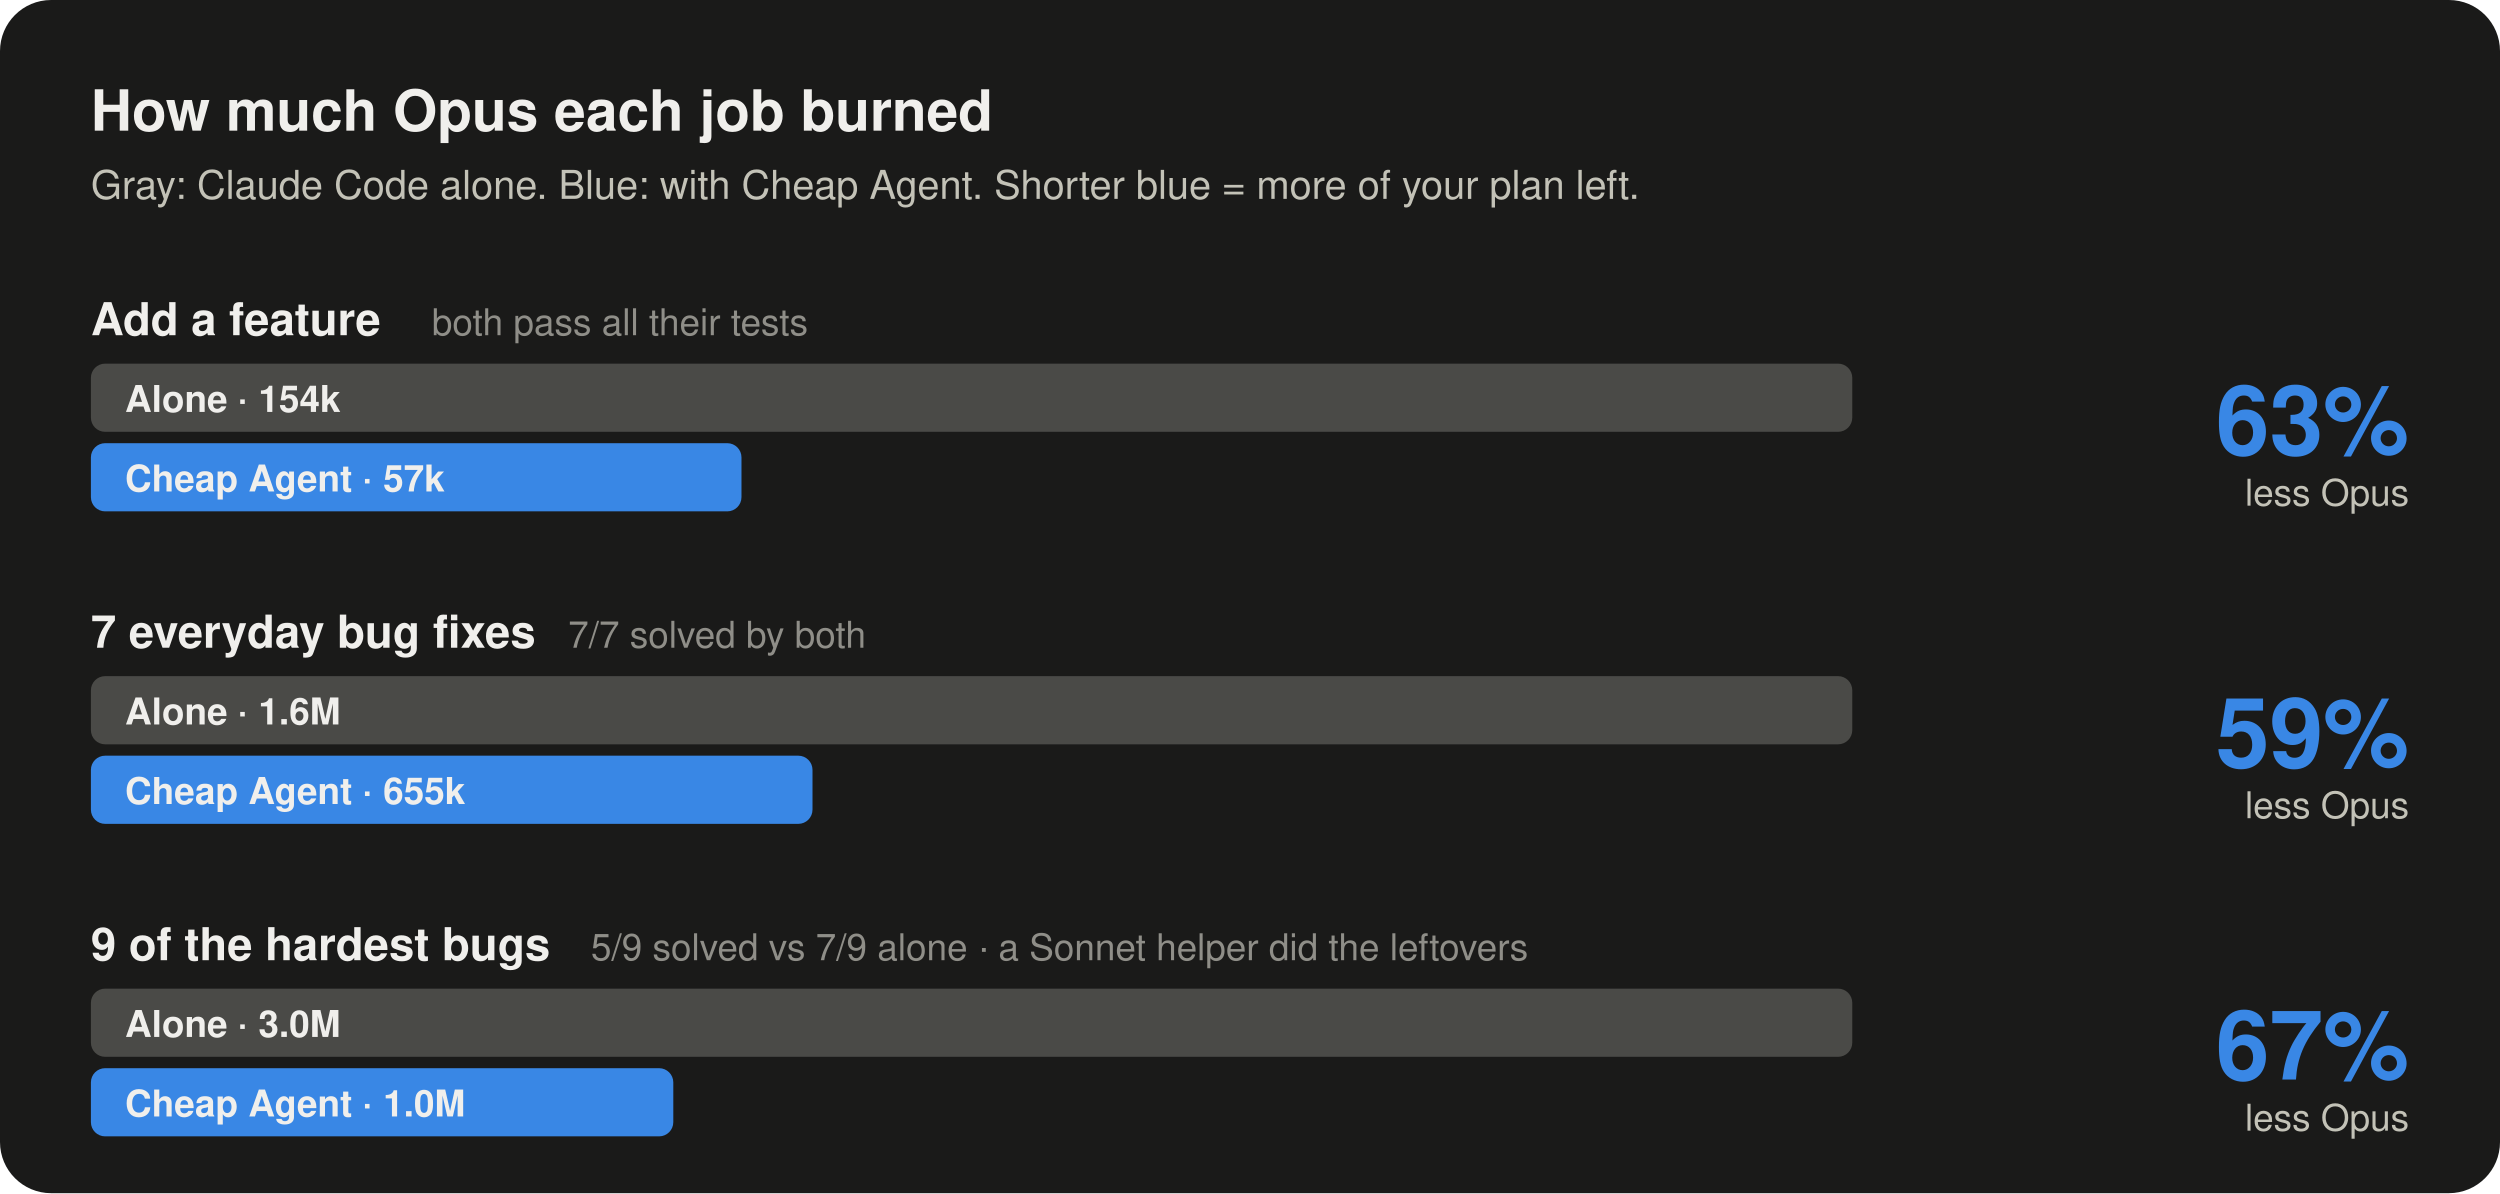
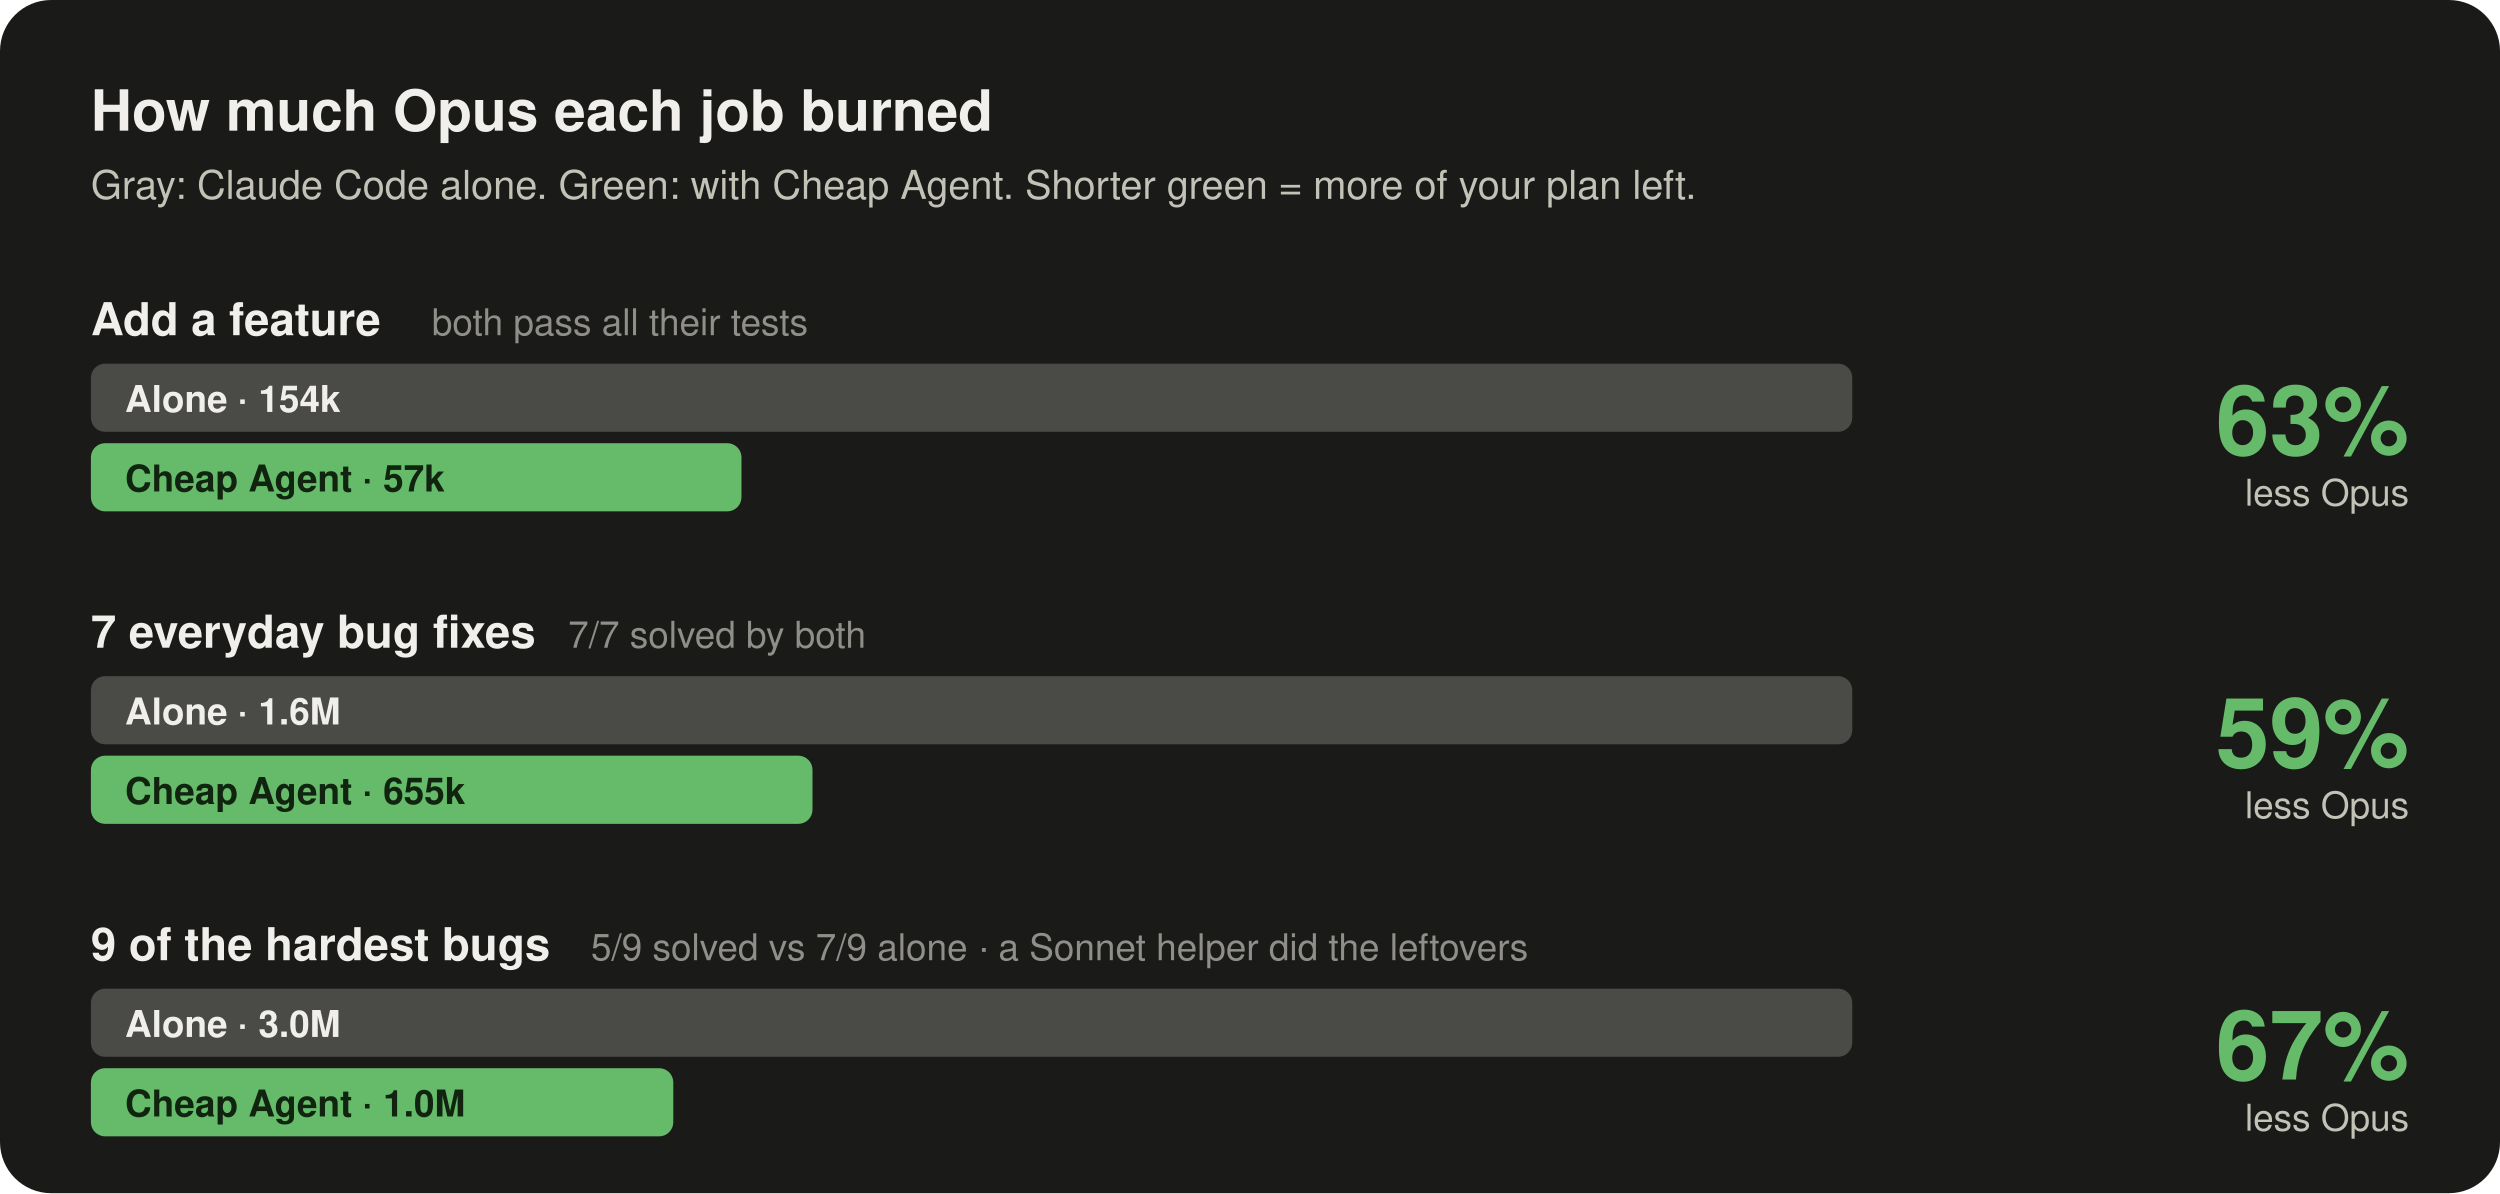
<svg xmlns="http://www.w3.org/2000/svg" width="880" height="420" viewBox="0 0 880 420" role="img" aria-label="Opus tokens used, Claude Code alone versus with Cheap Agent. Adding a feature: 154k versus 57k, 63 percent less, both pass all tests. 7 everyday bug fixes: 1.6M versus 655k, 59 percent less, 7 of 7 solved by both. 9 of the hardest bugs: 3.0M versus 1.0M, 67 percent less, 5 of 9 solved versus 7 of 9, with a Sonnet helper finishing what the cheap model could not.">
  <style>
    text { font-family: -apple-system, BlinkMacSystemFont, "Segoe UI", Helvetica, Arial, sans-serif; }
    .t { fill: #f0efec; font-size: 20px; font-weight: 700; }
    .s { fill: #c3c2b7; font-size: 14px; }
    .row { fill: #f0efec; font-size: 16px; font-weight: 700; }
    .note { fill: #8f8e88; font-size: 13px; }
+     .inb { fill: #10240f; font-size: 13px; font-weight: 700; }
    .in { fill: #f0efec; font-size: 13px; font-weight: 600; }
-     .big { fill: #3987e5; font-size: 34px; font-weight: 800; }
+     .big { fill: #66BB6A; font-size: 34px; font-weight: 800; }
    .less { fill: #c3c2b7; font-size: 13px; }
  </style>
  <rect width="880" height="420" rx="18" fill="#1a1a19" />
  <text x="32" y="46" class="t">How much Opus each job burned</text>
-   <text x="32" y="70" class="s">Gray: Claude Code alone. Blue: with Cheap Agent. Shorter blue = more of your plan left.</text>
+   <text x="32" y="70" class="s">Gray: Claude Code alone. Green: with Cheap Agent. Shorter green = more of your plan left.</text>
  <text x="32" y="118" class="row">Add a feature</text>
  <text x="152" y="118" class="note">both pass all their tests</text>
  <rect x="32" y="128" width="620" height="24" rx="5" fill="#4a4a47" />
  <text x="44" y="145" class="in">Alone · 154k</text>
-   <rect x="32" y="156" width="229" height="24" rx="5" fill="#3987e5" />
-   <text x="44" y="173" class="in">Cheap Agent · 57k</text>
+   <rect x="32" y="156" width="229" height="24" rx="5" fill="#66BB6A" />
+   <text x="44" y="173" class="inb">Cheap Agent · 57k</text>
  <text x="848" y="160" class="big" text-anchor="end">63%</text>
  <text x="848" y="178" class="less" text-anchor="end">less Opus</text>
  <text x="32" y="228" class="row">7 everyday bug fixes</text>
  <text x="200" y="228" class="note">7/7 solved by both</text>
  <rect x="32" y="238" width="620" height="24" rx="5" fill="#4a4a47" />
  <text x="44" y="255" class="in">Alone · 1.6M</text>
-   <rect x="32" y="266" width="254" height="24" rx="5" fill="#3987e5" />
-   <text x="44" y="283" class="in">Cheap Agent · 655k</text>
+   <rect x="32" y="266" width="254" height="24" rx="5" fill="#66BB6A" />
+   <text x="44" y="283" class="inb">Cheap Agent · 655k</text>
  <text x="848" y="270" class="big" text-anchor="end">59%</text>
  <text x="848" y="288" class="less" text-anchor="end">less Opus</text>
  <text x="32" y="338" class="row">9 of the hardest bugs</text>
  <text x="208" y="338" class="note">5/9 solved vs 7/9 alone · a Sonnet helper did the leftovers</text>
  <rect x="32" y="348" width="620" height="24" rx="5" fill="#4a4a47" />
  <text x="44" y="365" class="in">Alone · 3.0M</text>
-   <rect x="32" y="376" width="205" height="24" rx="5" fill="#3987e5" />
-   <text x="44" y="393" class="in">Cheap Agent · 1.0M</text>
+   <rect x="32" y="376" width="205" height="24" rx="5" fill="#66BB6A" />
+   <text x="44" y="393" class="inb">Cheap Agent · 1.0M</text>
  <text x="848" y="380" class="big" text-anchor="end">67%</text>
  <text x="848" y="398" class="less" text-anchor="end">less Opus</text>
</svg>
